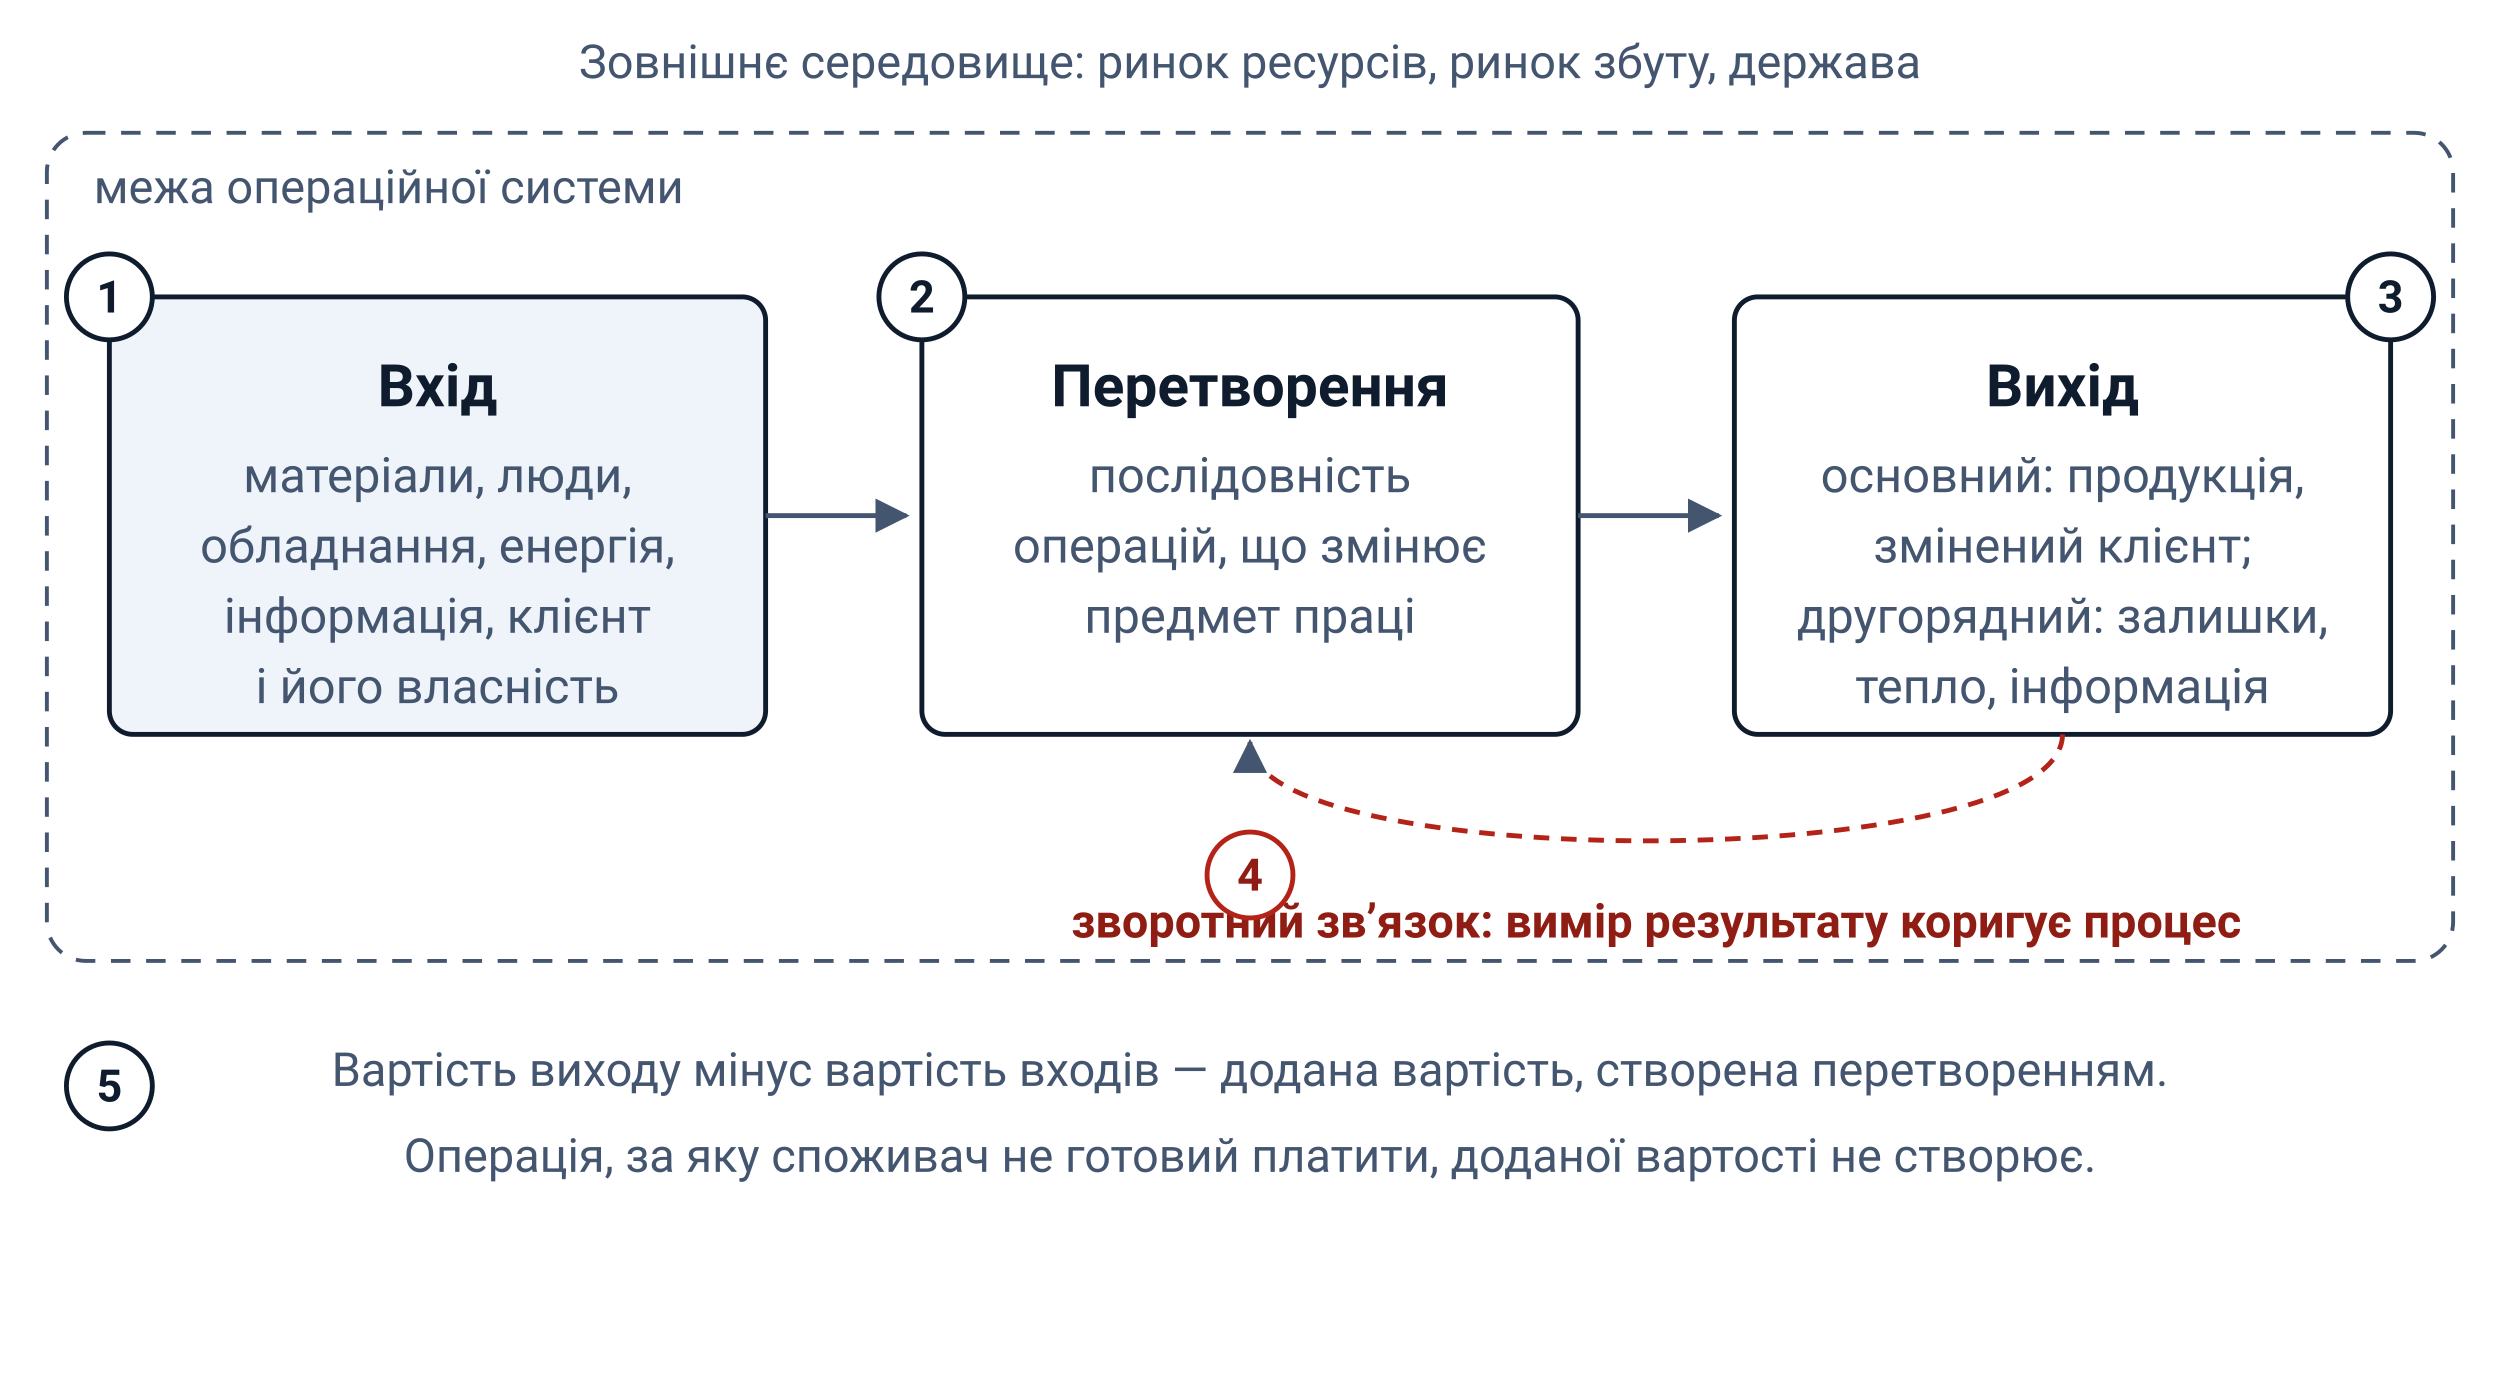
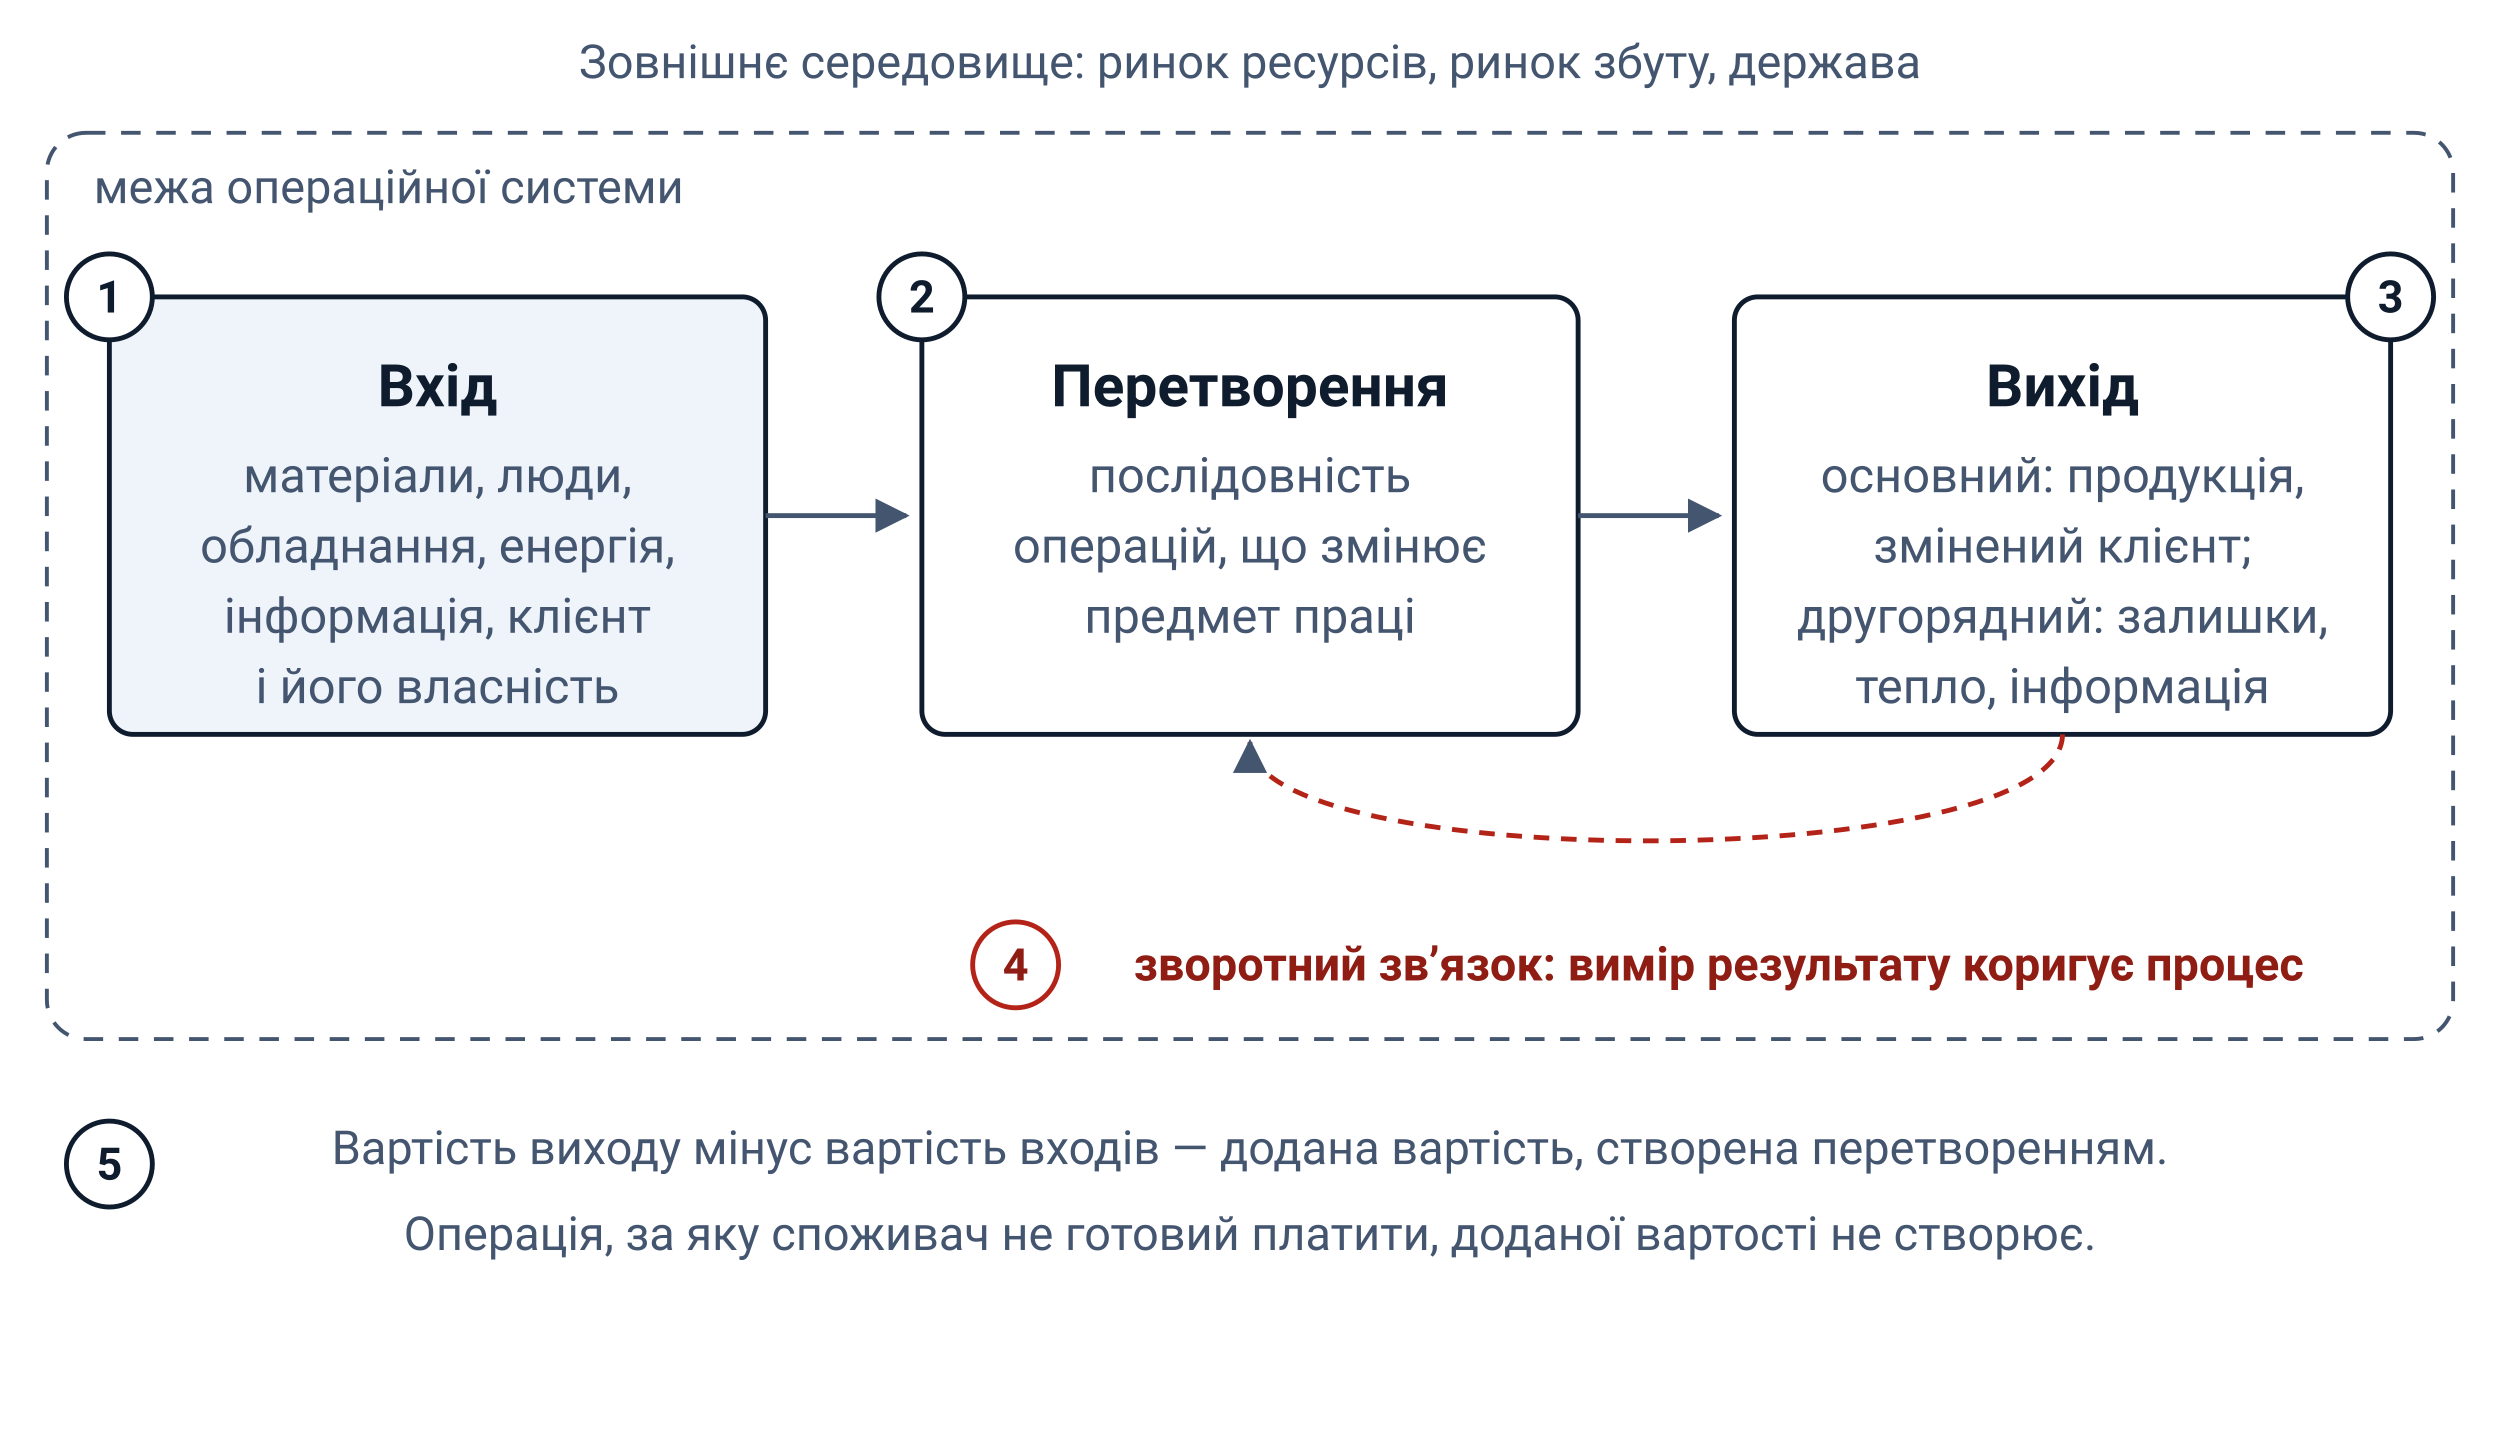
- <svg xmlns="http://www.w3.org/2000/svg" id="fig-t01-2" class="scheme" viewBox="0 0 640 352" role="img" aria-labelledby="fig-t01-2-title fig-t01-2-desc" font-family="system-ui, -apple-system, 'Segoe UI', Roboto, 'Helvetica Neue', Arial, sans-serif">
+ <svg xmlns="http://www.w3.org/2000/svg" id="fig-t01-2" class="scheme" viewBox="0 0 640 372" role="img" aria-labelledby="fig-t01-2-title fig-t01-2-desc" font-family="system-ui, -apple-system, 'Segoe UI', Roboto, 'Helvetica Neue', Arial, sans-serif">
  <style>
    #fig-t01-2 .box { fill: var(--surface, #ffffff); stroke: var(--ink, #0f1c2e); stroke-width: 1.25; }
    #fig-t01-2 .box-owner { fill: var(--surface-tint, #eef4fa); }
    #fig-t01-2 .t { fill: var(--ink, #0f1c2e); font-size: 15px; font-weight: 650; }
    #fig-t01-2 .s { fill: var(--ink-2, #445570); font-size: 12.5px; }
    #fig-t01-2 .lbl { fill: var(--ink-2, #445570); font-size: 12px; }
    #fig-t01-2 .arrow { stroke: var(--ink-2, #445570); stroke-width: 1.25; fill: none; }
    #fig-t01-2 .arrow-head { fill: var(--ink-2, #445570); }
    #fig-t01-2 .frame { fill: none; stroke: var(--ink-2, #445570); stroke-width: 1; stroke-dasharray: 5 4; }
    #fig-t01-2 .refc { fill: var(--surface, #ffffff); stroke: var(--ink, #0f1c2e); stroke-width: 1.25; }
    #fig-t01-2 .refn { fill: var(--ink, #0f1c2e); font-size: 11.5px; font-weight: 700; text-anchor: middle; }
    #fig-t01-2 .exam { stroke: var(--err, #b42318); }
    #fig-t01-2 .exam-t { fill: var(--err-ink, #8f1d14); font-size: 12px; font-weight: 600; }
    #fig-t01-2 .refc.exam { stroke: var(--err, #b42318); }
    #fig-t01-2 .refn.exam-n { fill: var(--err-ink, #8f1d14); }
  </style>
  <defs>
    <marker id="fig-t01-2-arr" viewBox="0 0 10 10" refX="9" refY="5" markerWidth="7" markerHeight="7" orient="auto-start-reverse">
      <path class="arrow-head" d="M0 0 10 5 0 10z" />
    </marker>
  </defs>
  <text class="lbl" x="320" y="20" text-anchor="middle">Зовнішнє середовище: ринок ресурсів, ринок збуту, держава</text>
-   <rect class="frame" x="12" y="34" width="616" height="212" rx="10" />
+   <rect class="frame" x="12" y="34" width="616" height="232" rx="10" />
  <text class="lbl" x="24" y="52">межа операційної системи</text>
  <rect class="box box-owner" x="28" y="76" width="168" height="112" rx="6" />
  <text class="t" x="112" y="104" text-anchor="middle">Вхід</text>
  <text class="s" x="112" y="126" text-anchor="middle">матеріали, люди,</text>
  <text class="s" x="112" y="144" text-anchor="middle">обладнання, енергія,</text>
  <text class="s" x="112" y="162" text-anchor="middle">інформація, клієнт</text>
  <text class="s" x="112" y="180" text-anchor="middle">і його власність</text>
  <rect class="box" x="236" y="76" width="168" height="112" rx="6" />
  <text class="t" x="320" y="104" text-anchor="middle">Перетворення</text>
  <text class="s" x="320" y="126" text-anchor="middle">послідовність</text>
  <text class="s" x="320" y="144" text-anchor="middle">операцій, що змінює</text>
  <text class="s" x="320" y="162" text-anchor="middle">предмет праці</text>
  <rect class="box" x="444" y="76" width="168" height="112" rx="6" />
  <text class="t" x="528" y="104" text-anchor="middle">Вихід</text>
  <text class="s" x="528" y="126" text-anchor="middle">основний: продукція,</text>
  <text class="s" x="528" y="144" text-anchor="middle">змінений клієнт;</text>
  <text class="s" x="528" y="162" text-anchor="middle">другорядний: залишки,</text>
  <text class="s" x="528" y="180" text-anchor="middle">тепло, інформація</text>
  <path class="arrow" marker-end="url(#fig-t01-2-arr)" d="M196 132 L232 132" />
  <path class="arrow" marker-end="url(#fig-t01-2-arr)" d="M404 132 L440 132" />
  <path class="arrow exam" marker-end="url(#fig-t01-2-arr)" stroke-dasharray="4 3" d="M528 188 C 528 224, 320 224, 320 190" />
-   <text class="exam-t" x="424" y="240" text-anchor="middle">зворотний зв’язок: вимір результату коригує процес</text>
-   <text class="lbl" x="320" y="278" text-anchor="middle">Вартість виходу мінус вартість входів — додана вартість, створена перетворенням.</text>
-   <text class="lbl" x="320" y="300" text-anchor="middle">Операція, за яку споживач не готовий платити, доданої вартості не створює.</text>
+   <text class="exam-t" x="440" y="251" text-anchor="middle">зворотний зв’язок: вимір результату коригує процес</text>
+   <text class="lbl" x="320" y="298" text-anchor="middle">Вартість виходу мінус вартість входів — додана вартість, створена перетворенням.</text>
+   <text class="lbl" x="320" y="320" text-anchor="middle">Операція, за яку споживач не готовий платити, доданої вартості не створює.</text>
  <circle class="refc" cx="28" cy="76" r="11" />
  <text class="refn" x="28" y="80">1</text>
  <circle class="refc" cx="236" cy="76" r="11" />
  <text class="refn" x="236" y="80">2</text>
  <circle class="refc" cx="612" cy="76" r="11" />
  <text class="refn" x="612" y="80">3</text>
-   <circle class="refc exam" cx="320" cy="224" r="11" />
-   <text class="refn exam-n" x="320" y="228">4</text>
-   <circle class="refc" cx="28" cy="278" r="11" />
-   <text class="refn" x="28" y="282">5</text>
+   <circle class="refc exam" cx="260" cy="247" r="11" />
+   <text class="refn exam-n" x="260" y="251">4</text>
+   <circle class="refc" cx="28" cy="298" r="11" />
+   <text class="refn" x="28" y="302">5</text>
</svg>
